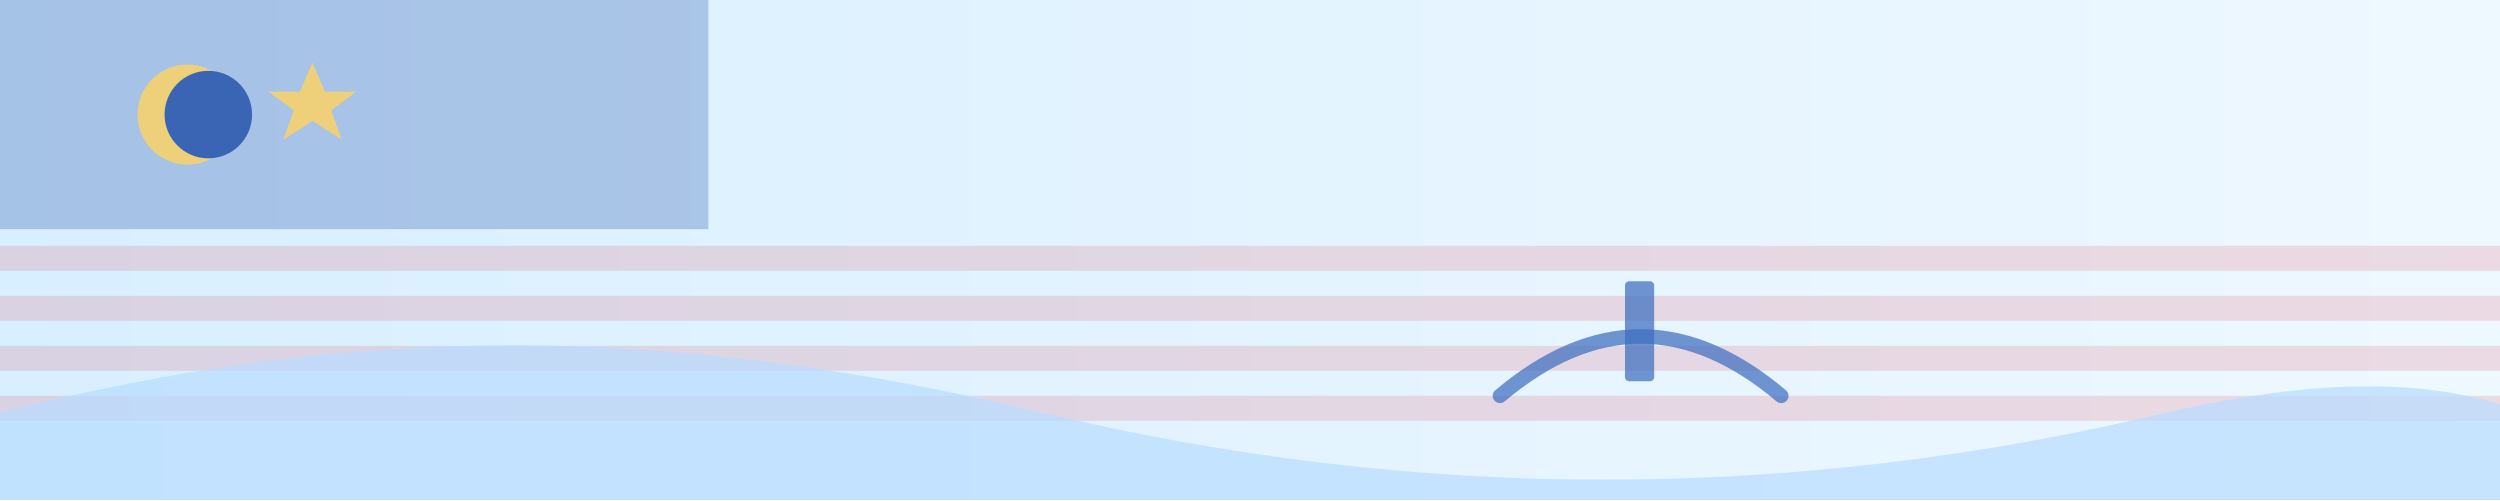
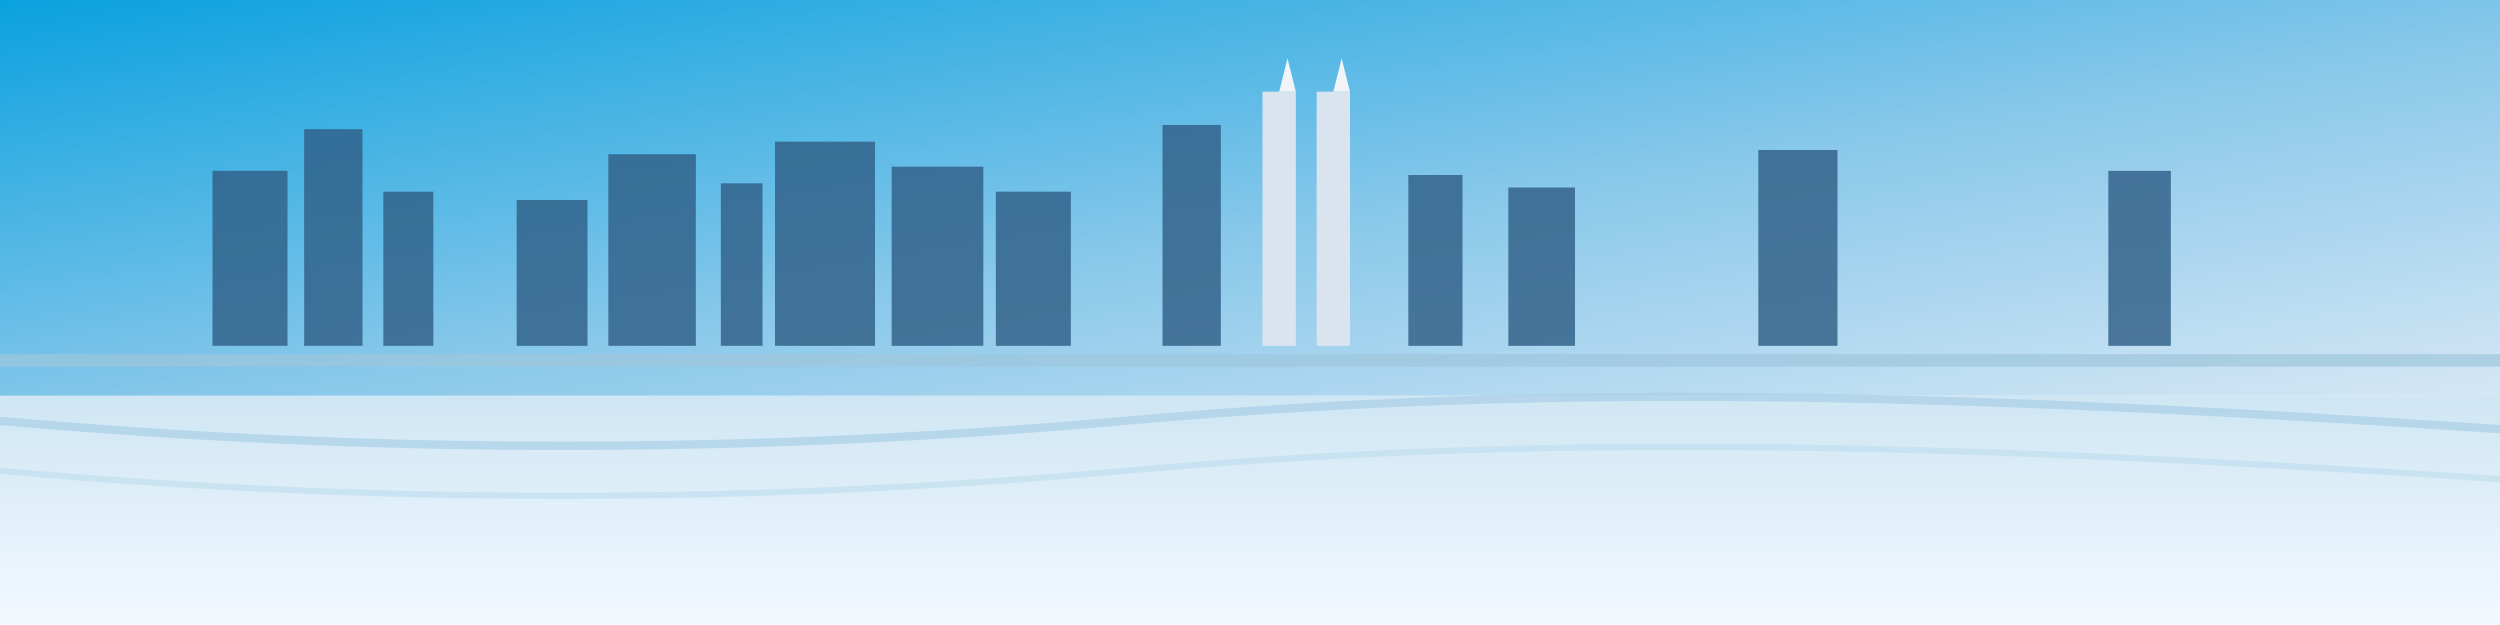
- <svg xmlns="http://www.w3.org/2000/svg" viewBox="0 0 1200 240" preserveAspectRatio="none">
+ <svg xmlns="http://www.w3.org/2000/svg" viewBox="0 0 1200 300" preserveAspectRatio="xMidYMid slice">
  <defs>
-     <linearGradient id="bg" x1="0" y1="0" x2="1" y2="0">
-       <stop offset="0%" stop-color="#d8efff" />
-       <stop offset="100%" stop-color="#eef8ff" />
+     <linearGradient id="sky" x1="0" y1="0" x2="1" y2="1">
+       <stop offset="0%" stop-color="#0aa1df" />
+       <stop offset="55%" stop-color="#89c8ea" />
+       <stop offset="100%" stop-color="#d5e7f5" />
+     </linearGradient>
+     <linearGradient id="water" x1="0" y1="0" x2="0" y2="1">
+       <stop offset="0%" stop-color="#cfe6f4" />
+       <stop offset="100%" stop-color="#f3f9ff" />
    </linearGradient>
  </defs>
-   <rect width="1200" height="240" fill="url(#bg)" />
-   <rect x="0" y="0" width="340" height="110" fill="#1f4ea8" opacity="0.28" />
-   <g opacity="0.8">
-     <circle cx="90" cy="55" r="24" fill="#ffd35e" />
-     <circle cx="100" cy="55" r="21" fill="#1f4ea8" />
-     <polygon points="150,30 156,44 171,44 159,53 164,67 150,58 136,67 141,53 129,44 144,44" fill="#ffd35e" />
+   <rect width="1200" height="190" fill="url(#sky)" />
+   <rect y="190" width="1200" height="110" fill="url(#water)" />
+   <g fill="#2f5f88" opacity="0.82">
+     <rect x="102" y="82" width="36" height="84" />
+     <rect x="146" y="62" width="28" height="104" />
+     <rect x="184" y="92" width="24" height="74" />
+     <rect x="248" y="96" width="34" height="70" />
+     <rect x="292" y="74" width="42" height="92" />
+     <rect x="346" y="88" width="20" height="78" />
+     <rect x="372" y="68" width="48" height="98" />
+     <rect x="428" y="80" width="44" height="86" />
+     <rect x="478" y="92" width="36" height="74" />
+     <rect x="558" y="60" width="28" height="106" />
+     <rect x="676" y="84" width="26" height="82" />
+     <rect x="724" y="90" width="32" height="76" />
+     <rect x="844" y="72" width="38" height="94" />
+     <rect x="1012" y="82" width="30" height="84" />
  </g>
-   <g opacity="0.14">
-     <rect y="118" width="1200" height="12" fill="#d81f32" />
-     <rect y="142" width="1200" height="12" fill="#d81f32" />
-     <rect y="166" width="1200" height="12" fill="#d81f32" />
-     <rect y="190" width="1200" height="12" fill="#d81f32" />
+   <g fill="#d9e4ef">
+     <rect x="606" y="44" width="16" height="122" />
+     <rect x="632" y="44" width="16" height="122" />
  </g>
-   <path d="M0 198 C170 155 320 155 500 198 C680 241 860 241 1040 198 C1110 182 1160 182 1200 194 L1200 240 L0 240 Z" fill="#b9ddff" opacity="0.72" />
-   <rect x="780" y="135" width="14" height="48" rx="2" fill="#3f6ebf" opacity="0.72" />
-   <path d="M720 190 C765 152 810 152 855 190" stroke="#3f6ebf" stroke-width="7" fill="none" stroke-linecap="round" opacity="0.72" />
+   <g fill="#f1f5f9">
+     <polygon points="614,44 618,28 622,44" />
+     <polygon points="640,44 644,28 648,44" />
+   </g>
+   <path d="M0 202 C180 218 360 218 540 202 C720 186 900 186 1200 206" stroke="#aacfe6" stroke-width="4" fill="none" opacity="0.7" />
+   <path d="M0 226 C180 242 360 242 540 226 C720 210 900 210 1200 230" stroke="#bddced" stroke-width="3" fill="none" opacity="0.6" />
+   <rect x="0" y="170" width="1200" height="6" fill="#9ec6dc" opacity="0.7" />
</svg>
